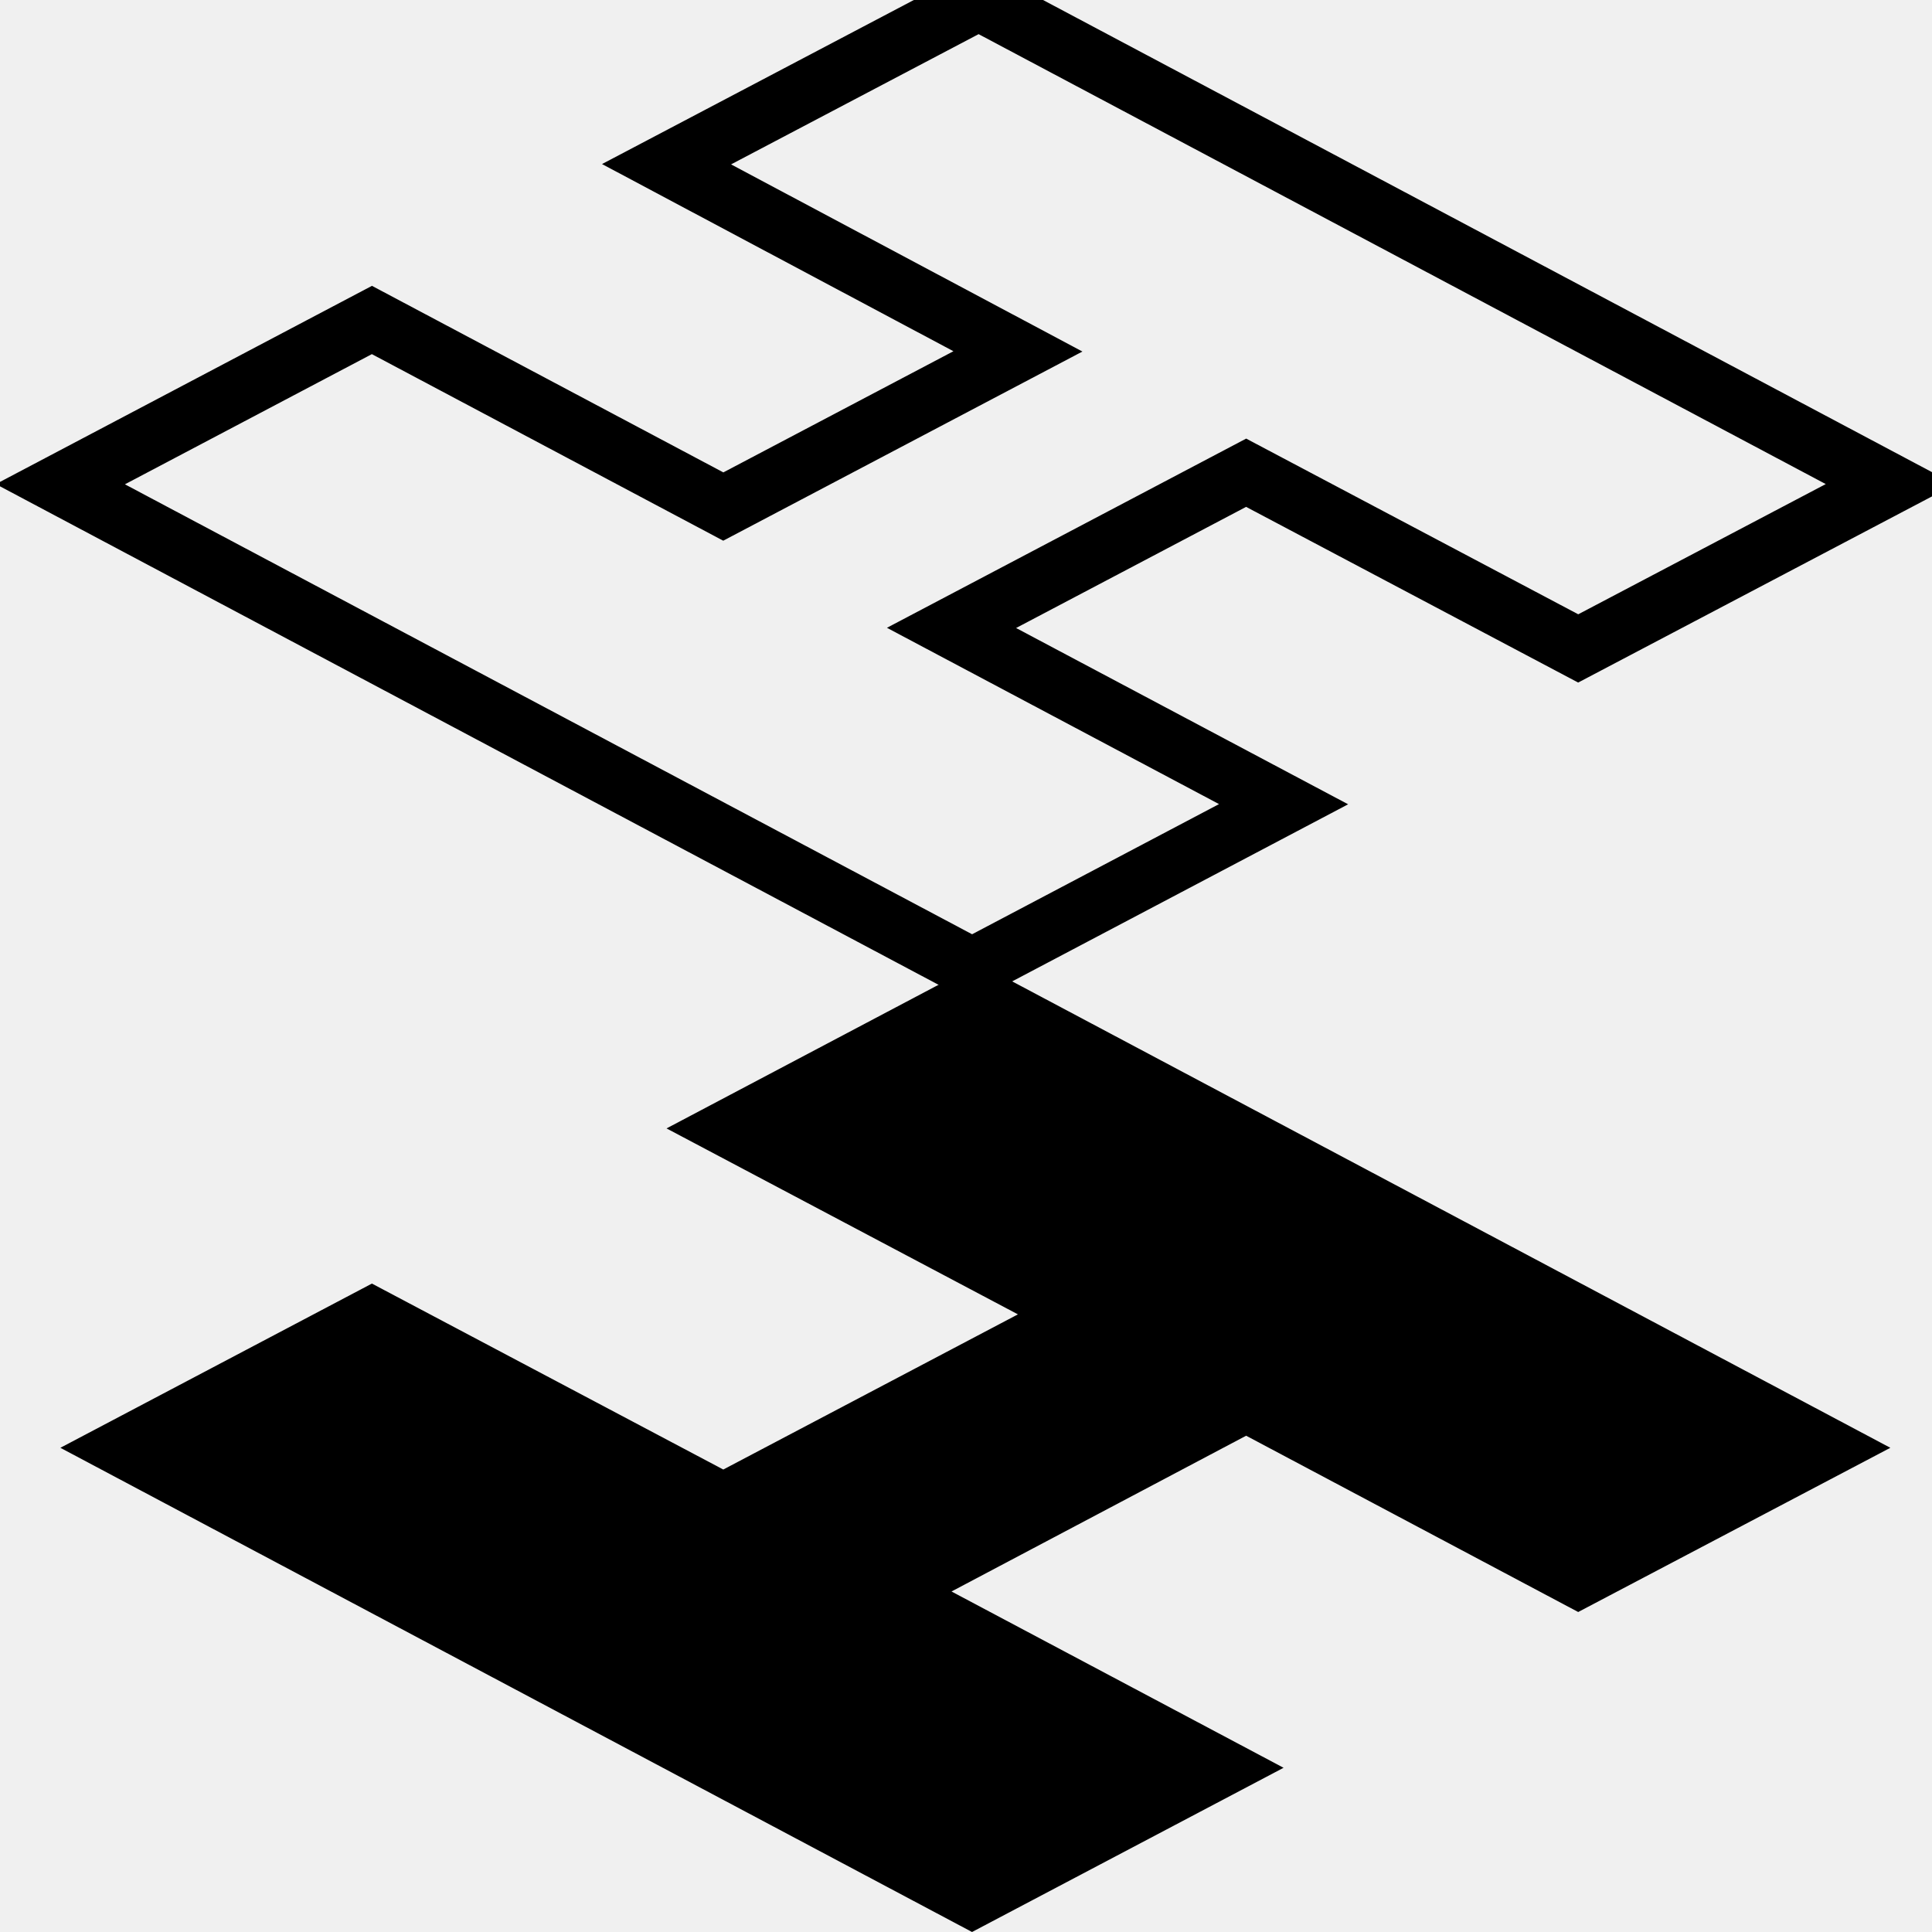
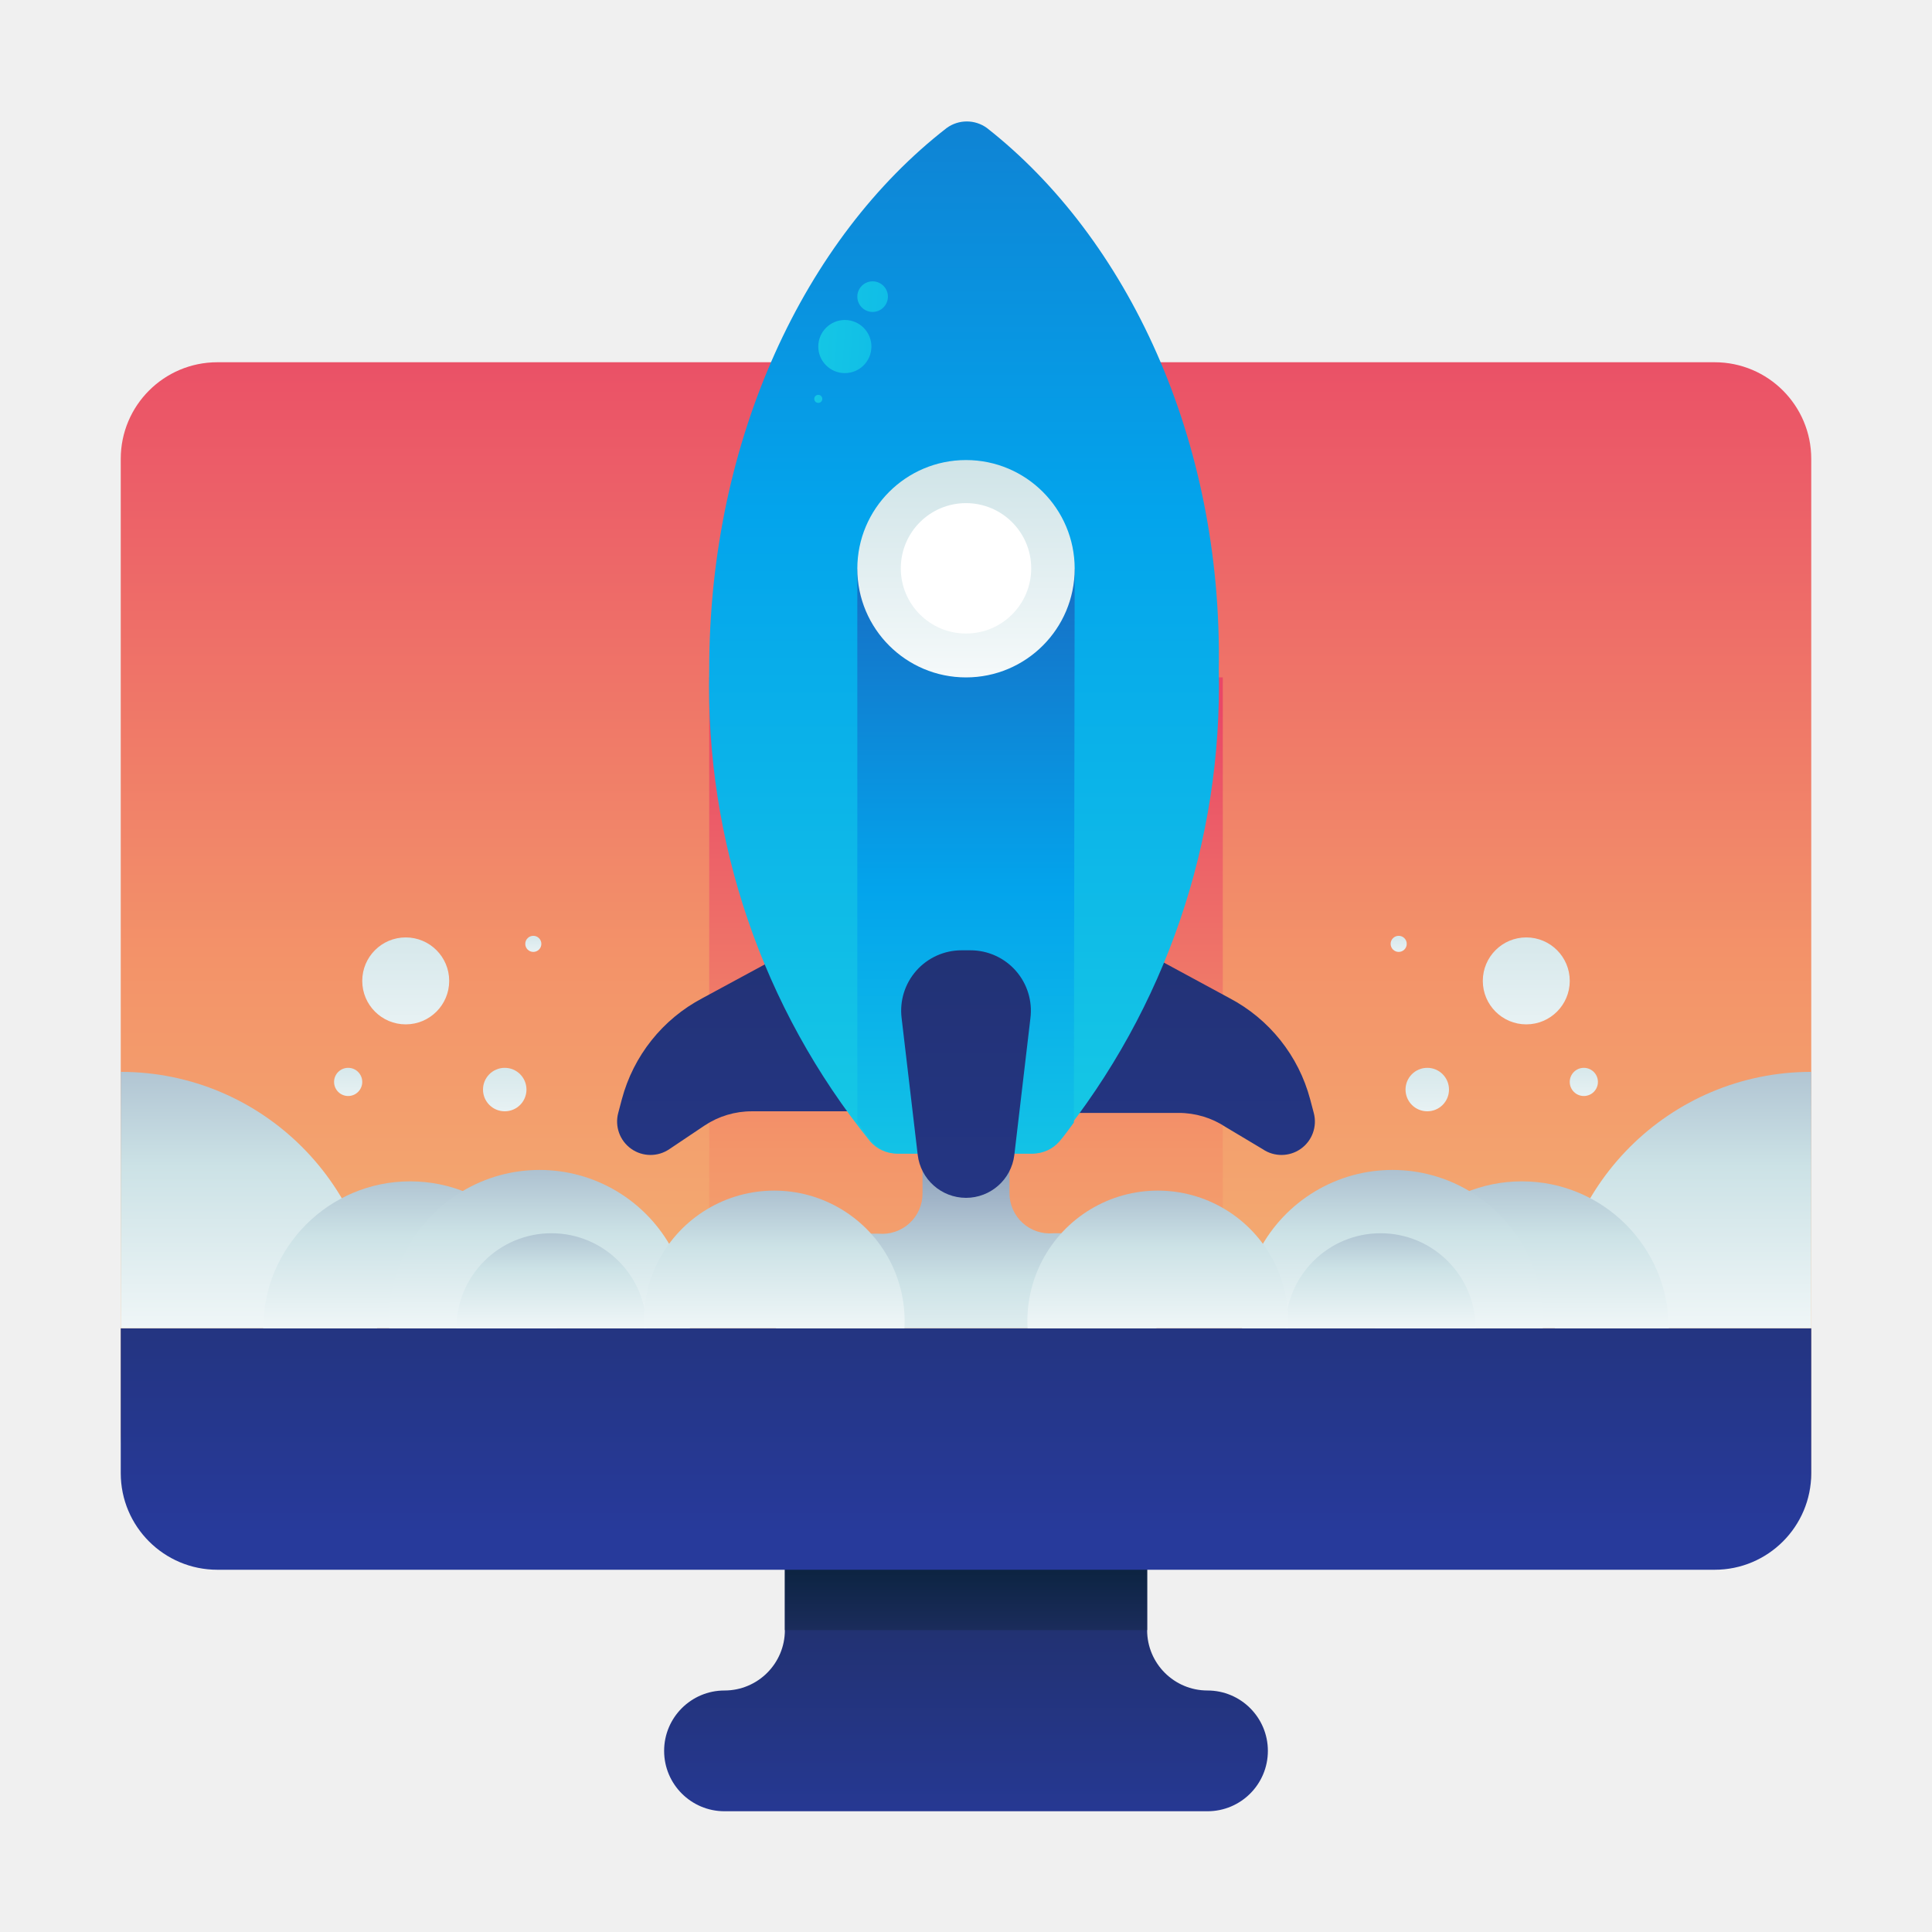
- <svg xmlns="http://www.w3.org/2000/svg" width="32" height="32" fill="none">
-   <style>
-     .stroke {
-       stroke: #000;
-     }
-     .fill {
-       fill: #000;
-     }
-     @media (prefers-color-scheme: dark) {
-       .stroke {
-         stroke: #fff;
-       }
-       .fill {
-         fill: #fff;
-       }
-     }
-   </style>
-   <path class="stroke" fill-rule="evenodd" d="M16.1 16.04 1 8.02 6.16 5.3l5.82 3.09 4.88-2.57-5.82-3.1L16.21 0l15.1 8.02-5.17 2.72-5.5-2.91-4.88 2.57 5.5 2.92-5.16 2.72Z" />
-   <path class="fill" fill-rule="evenodd" d="M16.1 32 1 23.98l5.16-2.72 5.82 3.08 4.88-2.57-5.82-3.08 5.17-2.73 15.1 8.02-5.17 2.72-5.5-2.92-4.88 2.58 5.5 2.92L16.1 32Z" />
+ <svg xmlns="http://www.w3.org/2000/svg" xmlns:xlink="http://www.w3.org/1999/xlink" id="Layer_1" data-name="Layer 1" viewBox="0 0 48 48">
+   <defs>
+     <style>.cls-1{fill:url(#linear-gradient);}.cls-2{fill:url(#linear-gradient-2);}.cls-3{fill:url(#linear-gradient-3);}.cls-4{fill:url(#linear-gradient-4);}.cls-5{fill:url(#linear-gradient-5);}.cls-6{fill:url(#linear-gradient-6);}.cls-7{fill:url(#linear-gradient-7);}.cls-8{fill:url(#linear-gradient-8);}.cls-9{fill:url(#linear-gradient-9);}.cls-10{fill:url(#linear-gradient-10);}.cls-11{fill:url(#linear-gradient-11);}.cls-12{fill:url(#linear-gradient-12);}.cls-13{fill:url(#linear-gradient-13);}.cls-14{fill:url(#linear-gradient-14);}.cls-15{fill:url(#linear-gradient-15);}.cls-16{fill:url(#linear-gradient-16);}.cls-17{fill:url(#linear-gradient-17);}.cls-18{fill:url(#linear-gradient-18);}.cls-19{fill:url(#linear-gradient-19);}.cls-20{fill:url(#linear-gradient-20);}.cls-21{fill:url(#linear-gradient-21);}.cls-22{fill:url(#linear-gradient-22);}.cls-23{fill:url(#linear-gradient-23);}.cls-24{fill:url(#linear-gradient-24);}.cls-25{fill:url(#linear-gradient-25);}.cls-26{fill:url(#linear-gradient-26);}.cls-27{fill:url(#linear-gradient-27);}.cls-28{fill:url(#linear-gradient-28);}.cls-29{fill:url(#linear-gradient-29);}.cls-30{fill:url(#linear-gradient-30);}.cls-31{fill:url(#linear-gradient-31);}.cls-32{fill:url(#linear-gradient-32);}.cls-33{fill:url(#linear-gradient-33);}.cls-34{fill:url(#linear-gradient-34);}</style>
+     <linearGradient id="linear-gradient" x1="24" y1="46.19" x2="24" y2="32.75" gradientUnits="userSpaceOnUse">
+       <stop offset="0" stop-color="#273a9b" />
+       <stop offset="0.56" stop-color="#202f65" />
+       <stop offset="1" stop-color="#021e2f" />
+     </linearGradient>
+     <linearGradient id="linear-gradient-2" y1="44.92" y2="37.96" xlink:href="#linear-gradient" />
+     <linearGradient id="linear-gradient-3" x1="24" y1="40.17" x2="24" y2="6.92" gradientUnits="userSpaceOnUse">
+       <stop offset="0" stop-color="#f3c57a" />
+       <stop offset="0.49" stop-color="#f39369" />
+       <stop offset="1" stop-color="#e94867" />
+     </linearGradient>
+     <linearGradient id="linear-gradient-4" y1="38.45" x2="24" y2="17.6" xlink:href="#linear-gradient-3" />
+     <linearGradient id="linear-gradient-5" y1="38.08" y2="19.28" xlink:href="#linear-gradient" />
+     <linearGradient id="linear-gradient-6" x1="24" y1="34.98" x2="24" y2="28.95" gradientUnits="userSpaceOnUse">
+       <stop offset="0" stop-color="#fff" />
+       <stop offset="0.52" stop-color="#cce2e6" />
+       <stop offset="1" stop-color="#8fa1bb" />
+     </linearGradient>
+     <linearGradient id="linear-gradient-7" x1="18.88" y1="37.41" x2="18.88" y2="1.52" xlink:href="#linear-gradient" />
+     <linearGradient id="linear-gradient-8" x1="-431.89" y1="37.41" x2="-431.89" y2="1.52" gradientTransform="matrix(-1, 0, 0, 1, -402.77, 0)" xlink:href="#linear-gradient" />
+     <linearGradient id="linear-gradient-9" x1="24" y1="42.35" x2="24" y2="-14.68" gradientUnits="userSpaceOnUse">
+       <stop offset="0" stop-color="#27e9de" />
+       <stop offset="0.52" stop-color="#03a4ec" />
+       <stop offset="1" stop-color="#2547a8" />
+     </linearGradient>
+     <linearGradient id="linear-gradient-10" x1="24" y1="36.87" x2="24" y2="8.41" xlink:href="#linear-gradient-9" />
+     <linearGradient id="linear-gradient-11" x1="24" y1="18.21" x2="24" y2="4.35" xlink:href="#linear-gradient-6" />
+     <linearGradient id="linear-gradient-12" x1="24" y1="11.72" x2="24" y2="8.77" xlink:href="#linear-gradient-6" />
+     <linearGradient id="linear-gradient-13" x1="13.79" y1="8.08" x2="38.51" y2="9.88" xlink:href="#linear-gradient-9" />
+     <linearGradient id="linear-gradient-14" x1="13.88" y1="6.8" x2="38.6" y2="8.6" xlink:href="#linear-gradient-9" />
+     <linearGradient id="linear-gradient-15" x1="13.69" y1="9.43" x2="38.41" y2="11.23" xlink:href="#linear-gradient-9" />
+     <linearGradient id="linear-gradient-16" y1="39.67" y2="-1.14" xlink:href="#linear-gradient" />
+     <linearGradient id="linear-gradient-17" x1="6.19" y1="34.8" x2="6.19" y2="23.64" xlink:href="#linear-gradient-6" />
+     <linearGradient id="linear-gradient-18" x1="10.18" y1="34.03" x2="10.18" y2="27.64" xlink:href="#linear-gradient-6" />
+     <linearGradient id="linear-gradient-19" x1="13.4" y1="34.05" x2="13.4" y2="27.51" xlink:href="#linear-gradient-6" />
+     <linearGradient id="linear-gradient-20" x1="13.7" y1="33.67" x2="13.7" y2="29.53" xlink:href="#linear-gradient-6" />
+     <linearGradient id="linear-gradient-21" x1="19.28" y1="33.91" x2="19.28" y2="28.25" xlink:href="#linear-gradient-6" />
+     <linearGradient id="linear-gradient-22" x1="10.08" y1="28.46" x2="10.08" y2="16.05" xlink:href="#linear-gradient-6" />
+     <linearGradient id="linear-gradient-23" x1="12.54" y1="29.11" x2="12.54" y2="22.91" xlink:href="#linear-gradient-6" />
+     <linearGradient id="linear-gradient-24" x1="8.65" y1="28.21" x2="8.65" y2="24.16" xlink:href="#linear-gradient-6" />
+     <linearGradient id="linear-gradient-25" x1="13.25" y1="24.19" x2="13.25" y2="21.93" xlink:href="#linear-gradient-6" />
+     <linearGradient id="linear-gradient-26" x1="639.19" y1="34.8" x2="639.19" y2="23.64" gradientTransform="matrix(-1, 0, 0, 1, 681, 0)" xlink:href="#linear-gradient-6" />
+     <linearGradient id="linear-gradient-27" x1="643.18" y1="34.03" x2="643.18" y2="27.64" gradientTransform="matrix(-1, 0, 0, 1, 681, 0)" xlink:href="#linear-gradient-6" />
+     <linearGradient id="linear-gradient-28" x1="646.4" y1="34.05" x2="646.4" y2="27.51" gradientTransform="matrix(-1, 0, 0, 1, 681, 0)" xlink:href="#linear-gradient-6" />
+     <linearGradient id="linear-gradient-29" x1="646.7" y1="33.67" x2="646.7" y2="29.53" gradientTransform="matrix(-1, 0, 0, 1, 681, 0)" xlink:href="#linear-gradient-6" />
+     <linearGradient id="linear-gradient-30" x1="652.28" y1="33.91" x2="652.28" y2="28.25" gradientTransform="matrix(-1, 0, 0, 1, 681, 0)" xlink:href="#linear-gradient-6" />
+     <linearGradient id="linear-gradient-31" x1="643.08" y1="28.46" x2="643.08" y2="16.05" gradientTransform="matrix(-1, 0, 0, 1, 681, 0)" xlink:href="#linear-gradient-6" />
+     <linearGradient id="linear-gradient-32" x1="645.54" y1="29.11" x2="645.54" y2="22.91" gradientTransform="matrix(-1, 0, 0, 1, 681, 0)" xlink:href="#linear-gradient-6" />
+     <linearGradient id="linear-gradient-33" x1="641.65" y1="28.21" x2="641.65" y2="24.16" gradientTransform="matrix(-1, 0, 0, 1, 681, 0)" xlink:href="#linear-gradient-6" />
+     <linearGradient id="linear-gradient-34" x1="646.25" y1="24.19" x2="646.25" y2="21.93" gradientTransform="matrix(-1, 0, 0, 1, 681, 0)" xlink:href="#linear-gradient-6" />
+   </defs>
+   <path class="cls-1" d="M30,42h0a1.5,1.5,0,0,1-1.5-1.5V35.38h-9V40.5A1.5,1.5,0,0,1,18,42h0a1.5,1.5,0,0,0,0,3H30a1.5,1.5,0,0,0,0-3Z" />
+   <rect class="cls-2" x="19.5" y="36.5" width="9" height="4" />
+   <path class="cls-3" d="M5.4,9H42.6A2.4,2.4,0,0,1,45,11.4V36.6A1.4,1.4,0,0,1,43.6,38H5.4A2.4,2.4,0,0,1,3,35.6V11.4A2.4,2.4,0,0,1,5.4,9Z" />
+   <rect class="cls-4" x="17.62" y="16.83" width="12.76" height="16.17" />
+   <path class="cls-5" d="M3,33v3.6A2.4,2.4,0,0,0,5.4,39H42.6A2.4,2.4,0,0,0,45,36.6V33Z" />
+   <path class="cls-6" d="M26.36,30.64h-.19a1,1,0,0,1-1.09-1V28H22.92v1.65a1,1,0,0,1-1.09,1h-.19A2.36,2.36,0,0,0,19.28,33h9.45A2.36,2.36,0,0,0,26.36,30.64Z" />
+   <path class="cls-7" d="M20.24,23.29,17.45,24.8a4,4,0,0,0-2,2.51l-.09.34a.83.83,0,0,0,1.27.9l.88-.59a2.11,2.11,0,0,1,1.17-.35H22.4" />
+   <path class="cls-8" d="M27.76,23.29l2.79,1.51a4,4,0,0,1,2,2.51l.09.34a.83.83,0,0,1-1.27.9L30.45,28a2.11,2.11,0,0,0-1.17-.35H25.6" />
+   <path class="cls-9" d="M24.52,3.18a.85.85,0,0,0-1,0C20,5.91,17.62,10.91,17.62,16.64a18,18,0,0,0,4,11.72.88.88,0,0,0,.64.3l1.69,0,1.69,0a.88.88,0,0,0,.64-.3,18,18,0,0,0,4-11.72C30.38,10.91,28,5.91,24.52,3.18Z" />
+   <path class="cls-10" d="M26.7,14.13H21.3V27.89c.12.15.24.32.36.47a.88.88,0,0,0,.64.3l1.69,0,1.69,0a.88.88,0,0,0,.64-.3c.13-.15.24-.31.36-.47Z" />
+   <circle class="cls-11" cx="24" cy="14.13" r="2.7" />
+   <circle class="cls-12" cx="24" cy="14.12" r="1.62" />
+   <circle class="cls-13" cx="20.99" cy="8.61" r="0.66" />
+   <circle class="cls-14" cx="21.68" cy="7.37" r="0.38" />
+   <circle class="cls-15" cx="20.33" cy="9.91" r="0.1" />
+   <path class="cls-16" d="M24,29.76h0a1.21,1.21,0,0,1-1.2-1.07l-.4-3.4a1.5,1.5,0,0,1,1.49-1.68h.22A1.5,1.5,0,0,1,25.6,25.3l-.4,3.4A1.21,1.21,0,0,1,24,29.76Z" />
+   <path class="cls-17" d="M3,33H9.37A6.37,6.37,0,0,0,3,26.63Z" />
+   <path class="cls-18" d="M6.54,33a3.65,3.65,0,1,1,7.3,0" />
+   <path class="cls-19" d="M9.67,33a3.74,3.74,0,1,1,7.47,0" />
+   <path class="cls-20" d="M11.34,33a2.36,2.36,0,0,1,4.72,0" />
+   <path class="cls-21" d="M16,33a3.24,3.24,0,1,1,6.47,0" />
+   <circle class="cls-22" cx="10.08" cy="24.37" r="1.08" />
+   <circle class="cls-23" cx="12.54" cy="27.07" r="0.54" />
+   <circle class="cls-24" cx="8.65" cy="26.88" r="0.35" />
+   <circle class="cls-25" cx="13.25" cy="23.45" r="0.2" />
+   <path class="cls-26" d="M45,33H38.63A6.37,6.37,0,0,1,45,26.63Z" />
+   <path class="cls-27" d="M41.46,33a3.65,3.65,0,1,0-7.3,0" />
+   <path class="cls-28" d="M38.33,33a3.74,3.74,0,1,0-7.47,0" />
+   <path class="cls-29" d="M36.66,33a2.36,2.36,0,0,0-4.72,0" />
+   <path class="cls-30" d="M32,33a3.24,3.24,0,1,0-6.47,0" />
+   <circle class="cls-31" cx="37.92" cy="24.37" r="1.08" />
+   <circle class="cls-32" cx="35.46" cy="27.07" r="0.54" />
+   <circle class="cls-33" cx="39.35" cy="26.88" r="0.35" />
+   <circle class="cls-34" cx="34.75" cy="23.45" r="0.2" />
</svg>
